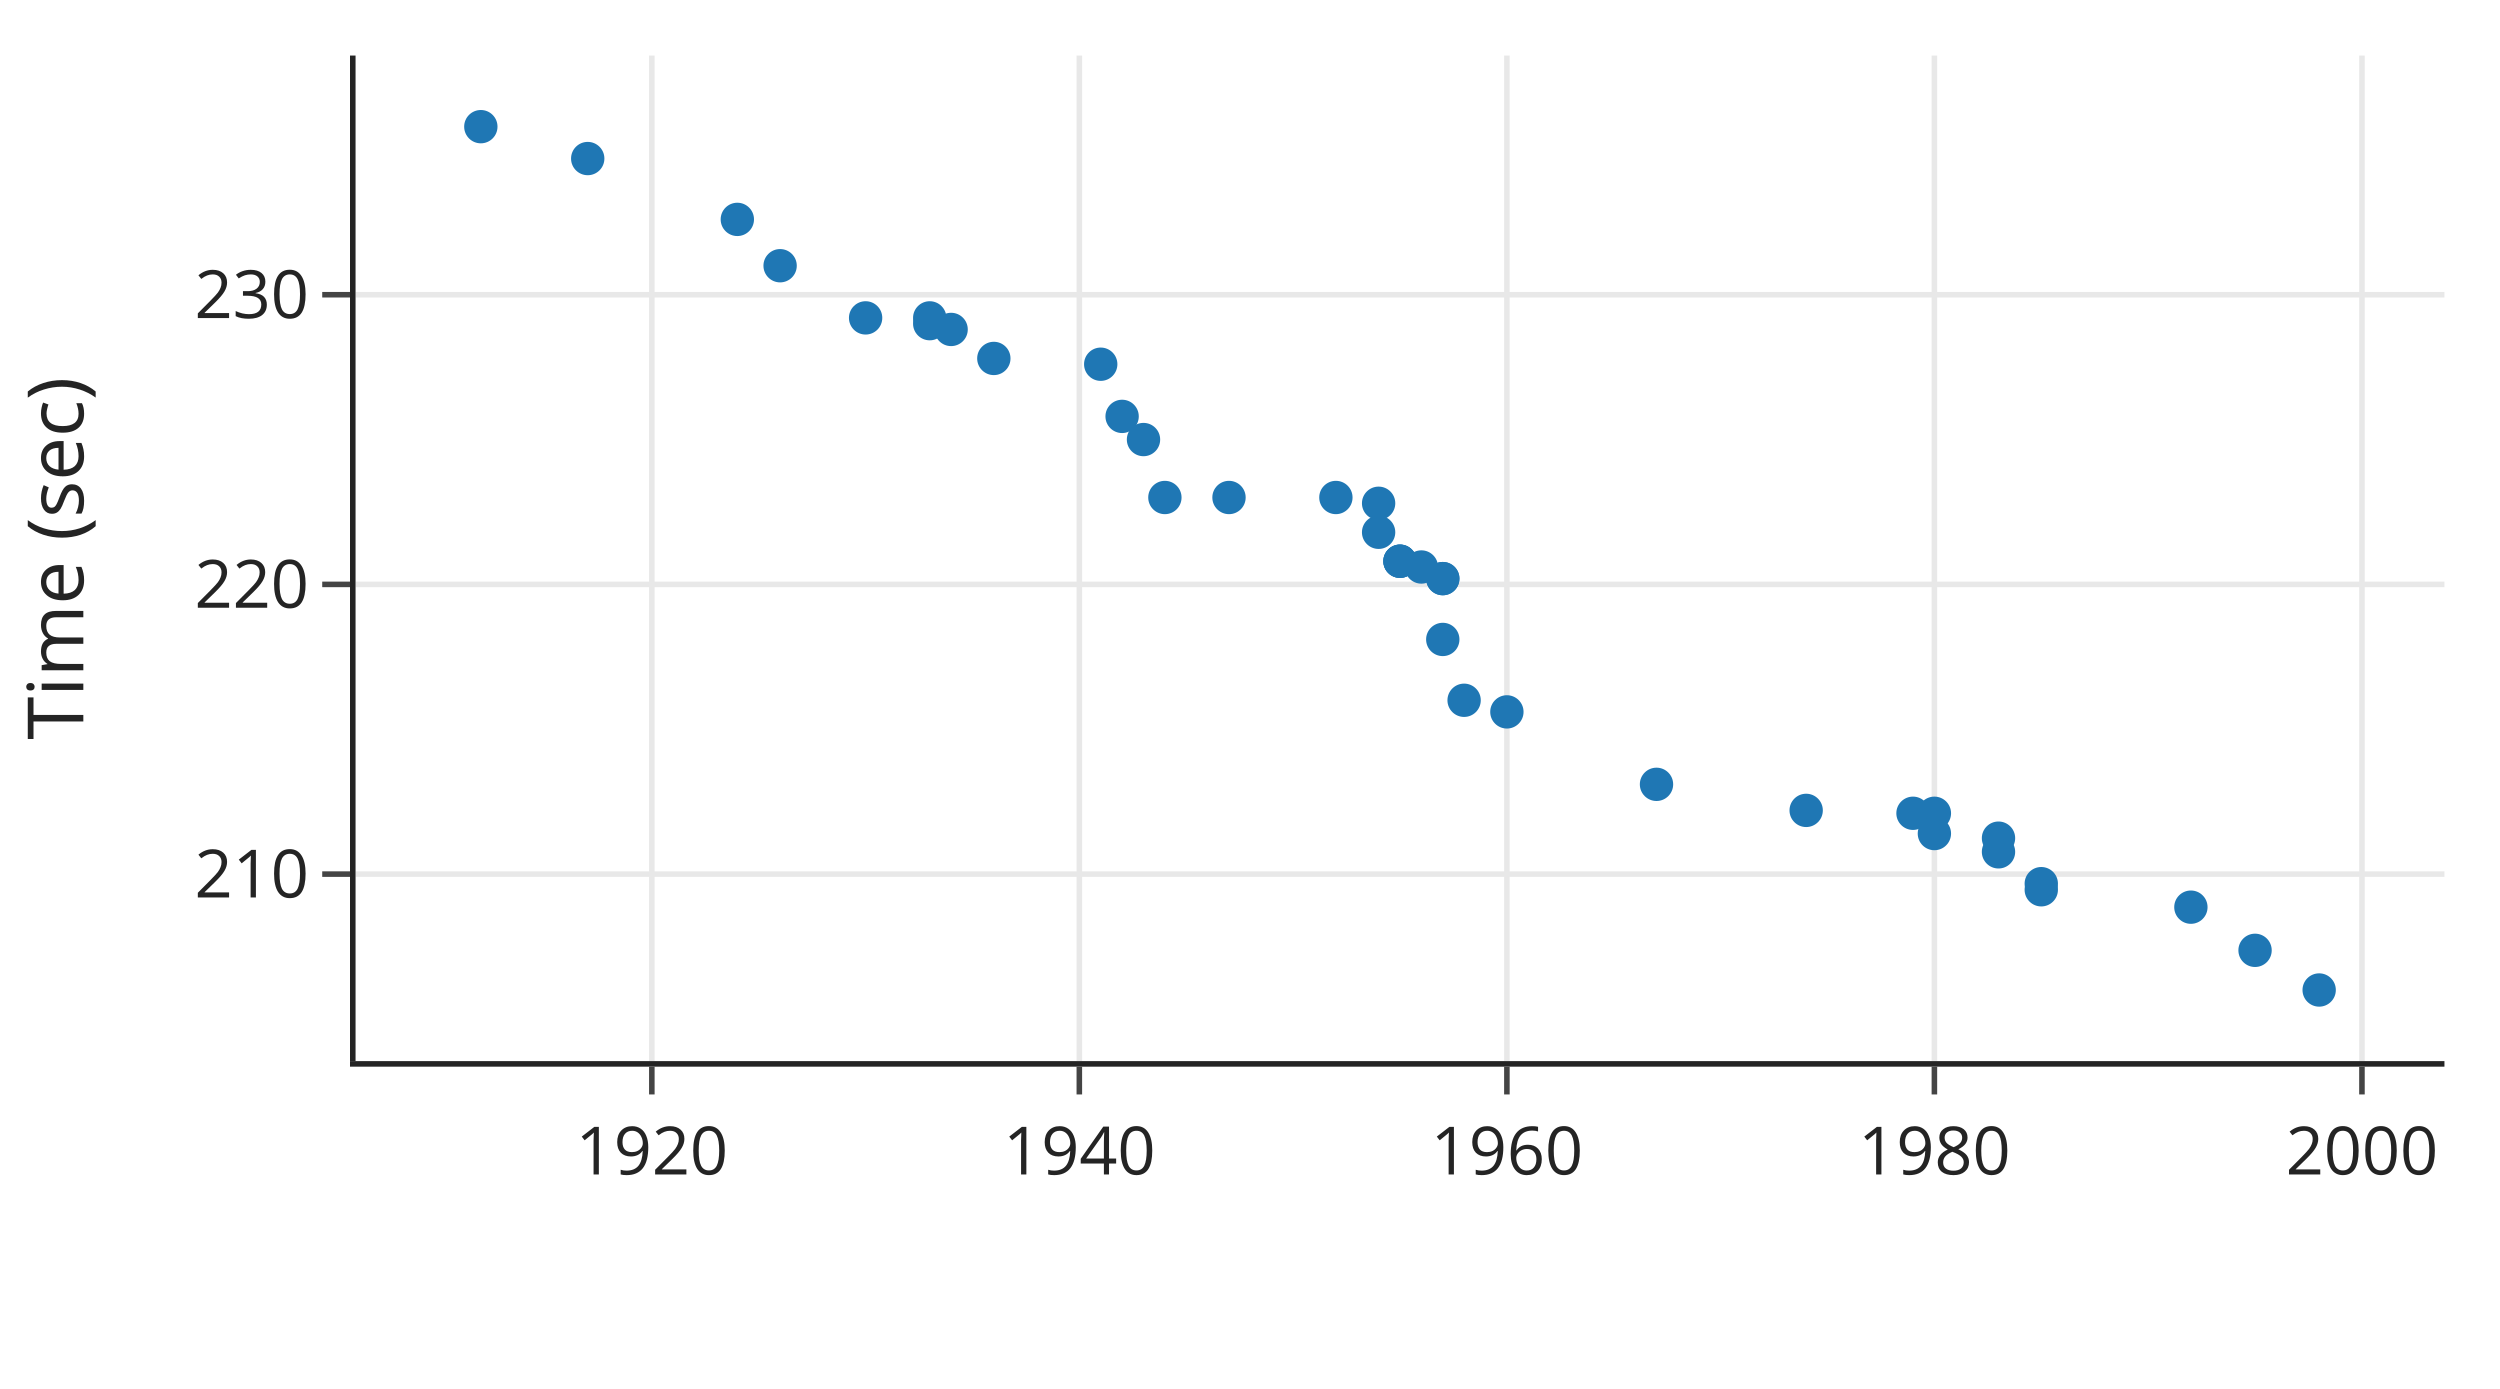
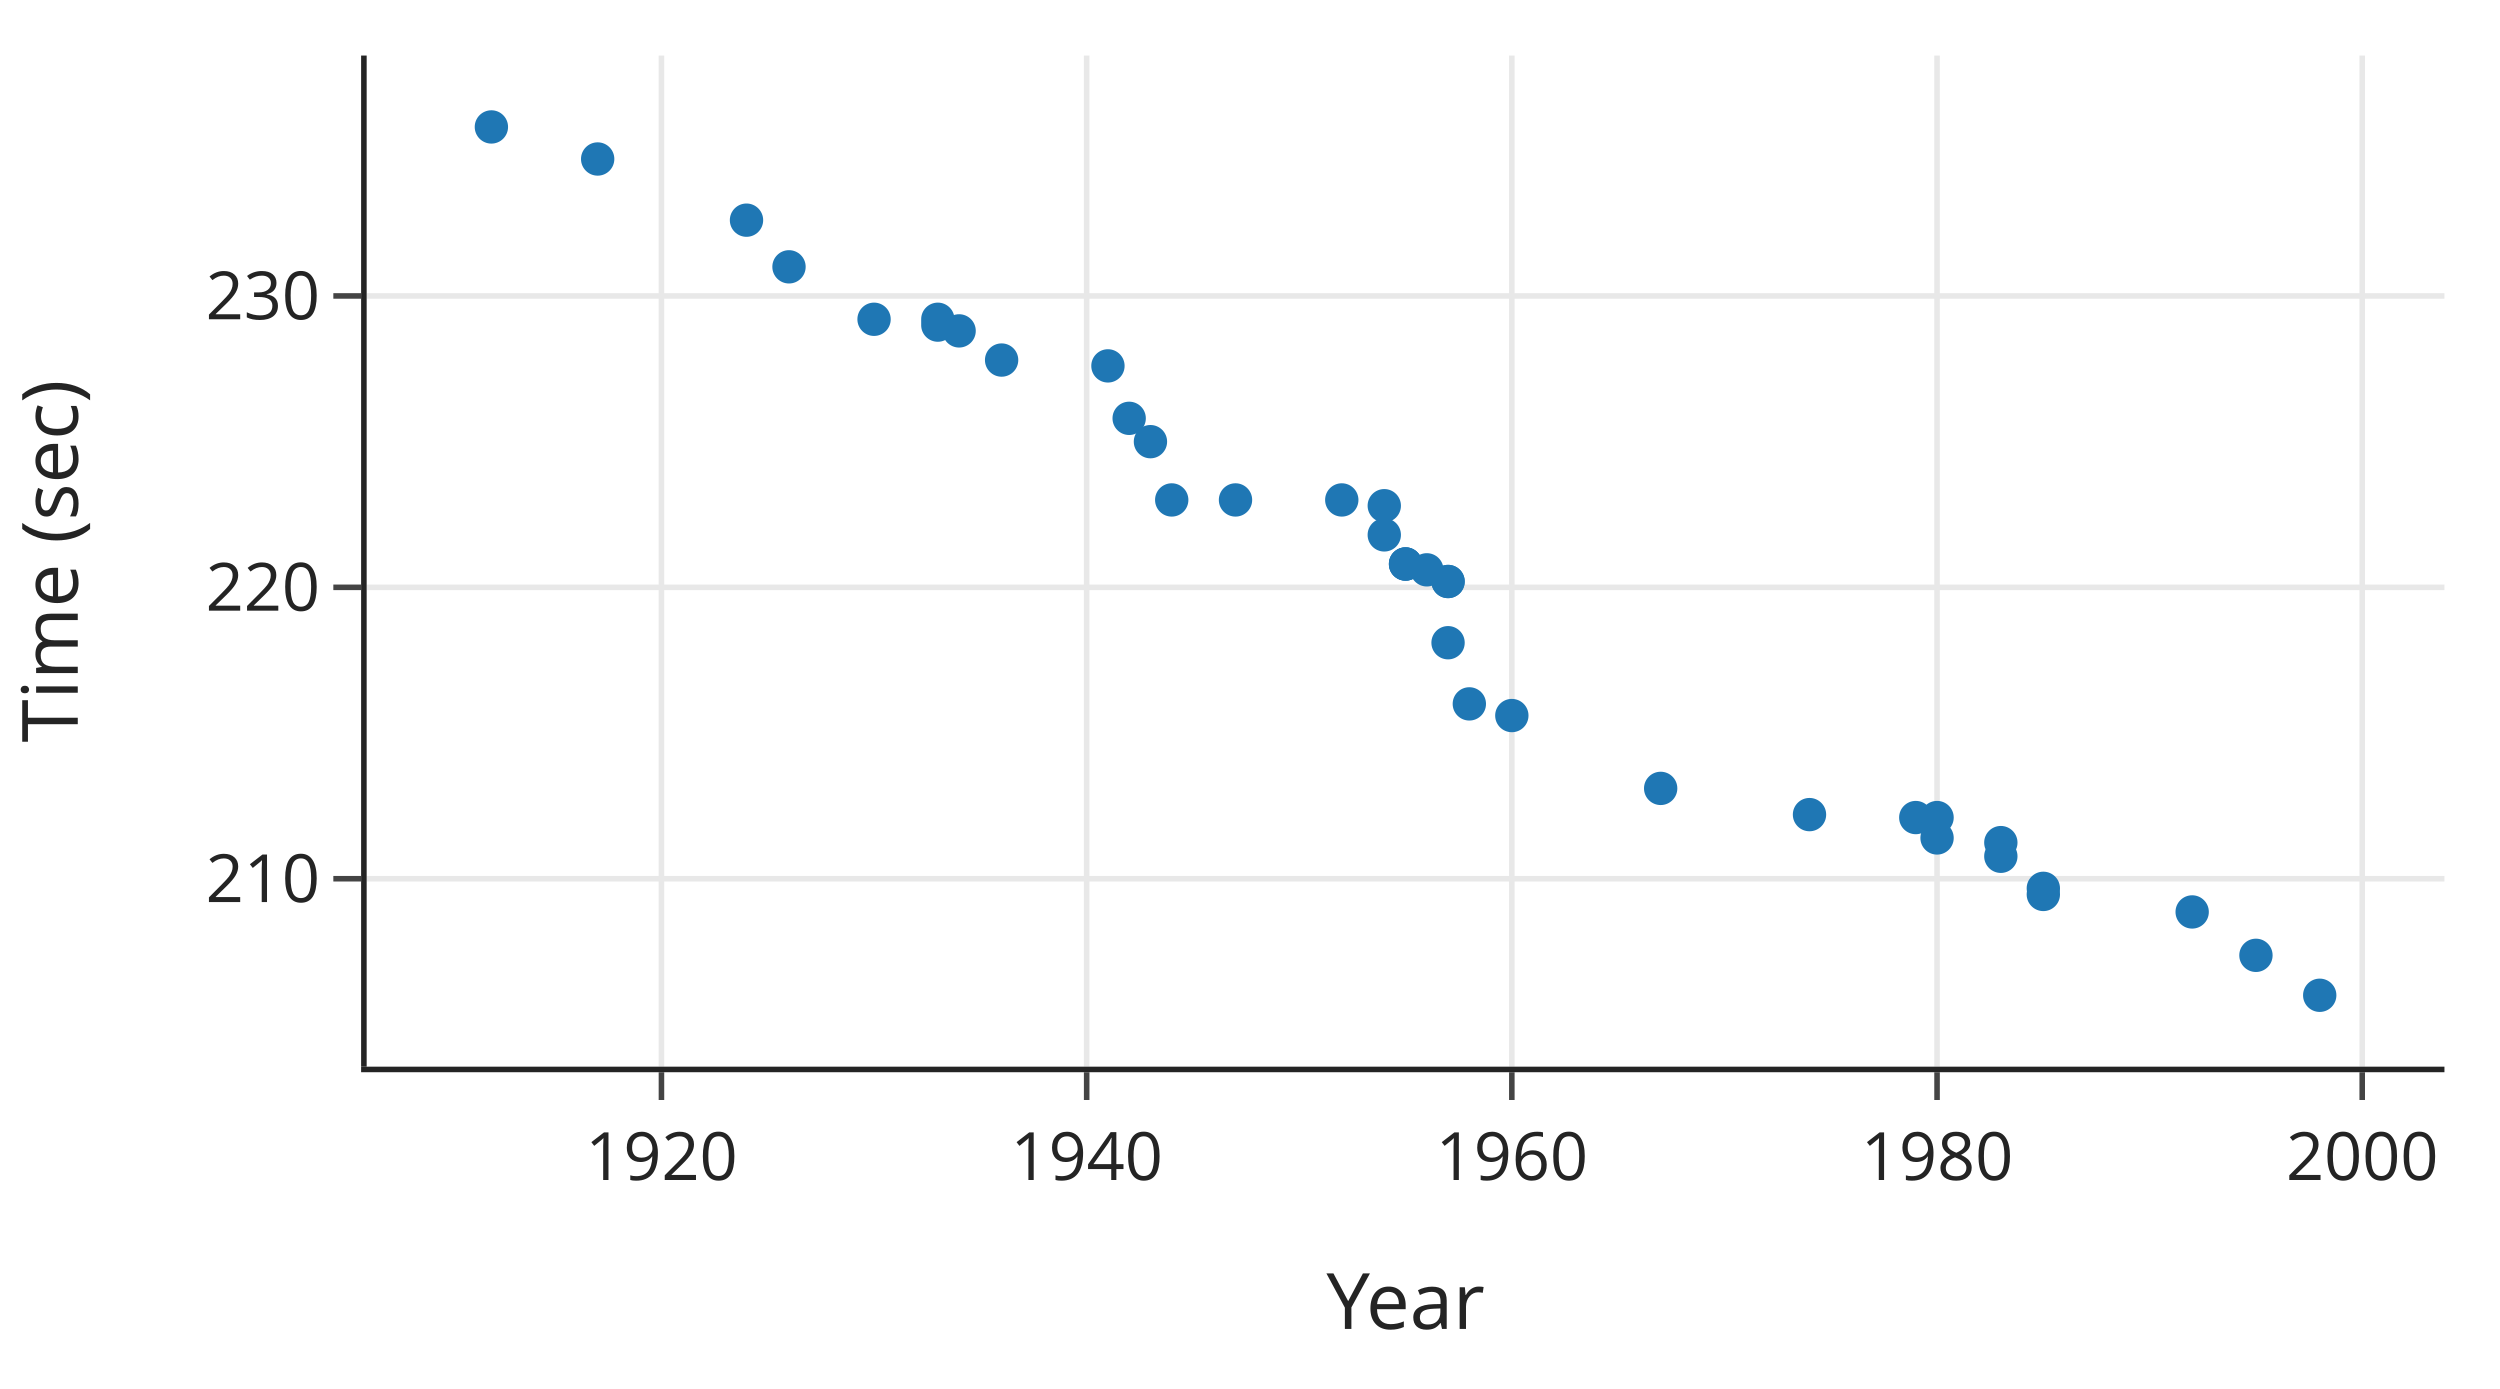
<svg xmlns="http://www.w3.org/2000/svg" class="main-svg" width="450" height="250" style="" viewBox="0 0 450 250">
  <rect x="0" y="0" width="450" height="250" style="fill: rgb(255, 255, 255); fill-opacity: 1;" />
-   <defs id="defs-18d14d">
+   <defs id="defs-014050">
    <g class="clips">
-       <clipPath id="clip18d14dxyplot" class="plotclip">
-         <rect width="376" height="181" />
+       <clipPath id="clip014050xyplot" class="plotclip">
+         <rect width="374" height="182" />
      </clipPath>
-       <clipPath class="axesclip" id="clip18d14dx">
-         <rect x="64" y="0" width="376" height="250" />
+       <clipPath class="axesclip" id="clip014050x">
+         <rect x="66" y="0" width="374" height="250" />
      </clipPath>
-       <clipPath class="axesclip" id="clip18d14dy">
-         <rect x="0" y="10" width="450" height="181" />
+       <clipPath class="axesclip" id="clip014050y">
+         <rect x="0" y="10" width="450" height="182" />
      </clipPath>
-       <clipPath class="axesclip" id="clip18d14dxy">
-         <rect x="64" y="10" width="376" height="181" />
+       <clipPath class="axesclip" id="clip014050xy">
+         <rect x="66" y="10" width="374" height="182" />
      </clipPath>
    </g>
    <g class="gradients" />
    <g class="patterns" />
  </defs>
  <g class="bglayer" />
  <g class="layer-below">
    <g class="imagelayer" />
    <g class="shapelayer" />
  </g>
  <g class="cartesianlayer">
    <g class="subplot xy">
      <g class="layer-subplot">
        <g class="shapelayer" />
        <g class="imagelayer" />
      </g>
+       <g class="minor-gridlayer">
+         <g class="x" />
+         <g class="y" />
+       </g>
      <g class="gridlayer">
        <g class="x">
-           <path class="xgrid crisp" transform="translate(117.33,0)" d="M0,10v181" style="stroke: rgb(232, 232, 232); stroke-opacity: 1; stroke-width: 1px;" />
-           <path class="xgrid crisp" transform="translate(194.28,0)" d="M0,10v181" style="stroke: rgb(232, 232, 232); stroke-opacity: 1; stroke-width: 1px;" />
-           <path class="xgrid crisp" transform="translate(271.24,0)" d="M0,10v181" style="stroke: rgb(232, 232, 232); stroke-opacity: 1; stroke-width: 1px;" />
-           <path class="xgrid crisp" transform="translate(348.19,0)" d="M0,10v181" style="stroke: rgb(232, 232, 232); stroke-opacity: 1; stroke-width: 1px;" />
-           <path class="xgrid crisp" transform="translate(425.15,0)" d="M0,10v181" style="stroke: rgb(232, 232, 232); stroke-opacity: 1; stroke-width: 1px;" />
+           <path class="xgrid crisp" transform="translate(119.06,0)" d="M0,10v182" style="stroke: rgb(232, 232, 232); stroke-opacity: 1; stroke-width: 1px;" />
+           <path class="xgrid crisp" transform="translate(195.6,0)" d="M0,10v182" style="stroke: rgb(232, 232, 232); stroke-opacity: 1; stroke-width: 1px;" />
+           <path class="xgrid crisp" transform="translate(272.13,0)" d="M0,10v182" style="stroke: rgb(232, 232, 232); stroke-opacity: 1; stroke-width: 1px;" />
+           <path class="xgrid crisp" transform="translate(348.67,0)" d="M0,10v182" style="stroke: rgb(232, 232, 232); stroke-opacity: 1; stroke-width: 1px;" />
+           <path class="xgrid crisp" transform="translate(425.2,0)" d="M0,10v182" style="stroke: rgb(232, 232, 232); stroke-opacity: 1; stroke-width: 1px;" />
        </g>
        <g class="y">
-           <path class="ygrid crisp" transform="translate(0,157.34)" d="M64,0h376" style="stroke: rgb(232, 232, 232); stroke-opacity: 1; stroke-width: 1px;" />
-           <path class="ygrid crisp" transform="translate(0,105.19)" d="M64,0h376" style="stroke: rgb(232, 232, 232); stroke-opacity: 1; stroke-width: 1px;" />
-           <path class="ygrid crisp" transform="translate(0,53.05)" d="M64,0h376" style="stroke: rgb(232, 232, 232); stroke-opacity: 1; stroke-width: 1px;" />
+           <path class="ygrid crisp" transform="translate(0,158.17)" d="M66,0h374" style="stroke: rgb(232, 232, 232); stroke-opacity: 1; stroke-width: 1px;" />
+           <path class="ygrid crisp" transform="translate(0,105.72)" d="M66,0h374" style="stroke: rgb(232, 232, 232); stroke-opacity: 1; stroke-width: 1px;" />
+           <path class="ygrid crisp" transform="translate(0,53.27)" d="M66,0h374" style="stroke: rgb(232, 232, 232); stroke-opacity: 1; stroke-width: 1px;" />
        </g>
      </g>
      <g class="zerolinelayer" />
      <path class="xlines-below" />
      <path class="ylines-below" />
      <g class="overlines-below" />
      <g class="xaxislayer-below" />
      <g class="yaxislayer-below" />
      <g class="overaxes-below" />
-       <g class="plot" transform="translate(64,10)" clip-path="url(#clip18d14dxyplot)">
+       <g class="plot" transform="translate(66,10)" clip-path="url(#clip014050xyplot)">
        <g class="scatterlayer mlayer">
-           <g class="trace scatter trace14e84a" style="stroke-miterlimit: 2; opacity: 1;">
+           <g class="trace scatter traceeed80b" style="stroke-miterlimit: 2; opacity: 1;">
            <g class="fills" />
            <g class="errorbars" />
            <g class="lines" />
            <g class="points">
-               <path class="point" transform="translate(22.55,12.8)" d="M3,0A3,3 0 1,1 0,-3A3,3 0 0,1 3,0Z" style="opacity: 1; stroke-width: 0px; fill: rgb(31, 119, 180); fill-opacity: 1;" />
-               <path class="point" transform="translate(41.79,18.54)" d="M3,0A3,3 0 1,1 0,-3A3,3 0 0,1 3,0Z" style="opacity: 1; stroke-width: 0px; fill: rgb(31, 119, 180); fill-opacity: 1;" />
-               <path class="point" transform="translate(68.72,29.49)" d="M3,0A3,3 0 1,1 0,-3A3,3 0 0,1 3,0Z" style="opacity: 1; stroke-width: 0px; fill: rgb(31, 119, 180); fill-opacity: 1;" />
-               <path class="point" transform="translate(76.42,37.83)" d="M3,0A3,3 0 1,1 0,-3A3,3 0 0,1 3,0Z" style="opacity: 1; stroke-width: 0px; fill: rgb(31, 119, 180); fill-opacity: 1;" />
-               <path class="point" transform="translate(91.81,47.22)" d="M3,0A3,3 0 1,1 0,-3A3,3 0 0,1 3,0Z" style="opacity: 1; stroke-width: 0px; fill: rgb(31, 119, 180); fill-opacity: 1;" />
-               <path class="point" transform="translate(103.35,47.22)" d="M3,0A3,3 0 1,1 0,-3A3,3 0 0,1 3,0Z" style="opacity: 1; stroke-width: 0px; fill: rgb(31, 119, 180); fill-opacity: 1;" />
-               <path class="point" transform="translate(103.35,48.26)" d="M3,0A3,3 0 1,1 0,-3A3,3 0 0,1 3,0Z" style="opacity: 1; stroke-width: 0px; fill: rgb(31, 119, 180); fill-opacity: 1;" />
-               <path class="point" transform="translate(107.2,49.3)" d="M3,0A3,3 0 1,1 0,-3A3,3 0 0,1 3,0Z" style="opacity: 1; stroke-width: 0px; fill: rgb(31, 119, 180); fill-opacity: 1;" />
-               <path class="point" transform="translate(114.89,54.52)" d="M3,0A3,3 0 1,1 0,-3A3,3 0 0,1 3,0Z" style="opacity: 1; stroke-width: 0px; fill: rgb(31, 119, 180); fill-opacity: 1;" />
-               <path class="point" transform="translate(134.13,55.56)" d="M3,0A3,3 0 1,1 0,-3A3,3 0 0,1 3,0Z" style="opacity: 1; stroke-width: 0px; fill: rgb(31, 119, 180); fill-opacity: 1;" />
-               <path class="point" transform="translate(137.98,64.95)" d="M3,0A3,3 0 1,1 0,-3A3,3 0 0,1 3,0Z" style="opacity: 1; stroke-width: 0px; fill: rgb(31, 119, 180); fill-opacity: 1;" />
-               <path class="point" transform="translate(141.83,69.12)" d="M3,0A3,3 0 1,1 0,-3A3,3 0 0,1 3,0Z" style="opacity: 1; stroke-width: 0px; fill: rgb(31, 119, 180); fill-opacity: 1;" />
-               <path class="point" transform="translate(145.68,79.55)" d="M3,0A3,3 0 1,1 0,-3A3,3 0 0,1 3,0Z" style="opacity: 1; stroke-width: 0px; fill: rgb(31, 119, 180); fill-opacity: 1;" />
-               <path class="point" transform="translate(157.22,79.55)" d="M3,0A3,3 0 1,1 0,-3A3,3 0 0,1 3,0Z" style="opacity: 1; stroke-width: 0px; fill: rgb(31, 119, 180); fill-opacity: 1;" />
-               <path class="point" transform="translate(176.46,79.55)" d="M3,0A3,3 0 1,1 0,-3A3,3 0 0,1 3,0Z" style="opacity: 1; stroke-width: 0px; fill: rgb(31, 119, 180); fill-opacity: 1;" />
-               <path class="point" transform="translate(184.15,80.59)" d="M3,0A3,3 0 1,1 0,-3A3,3 0 0,1 3,0Z" style="opacity: 1; stroke-width: 0px; fill: rgb(31, 119, 180); fill-opacity: 1;" />
-               <path class="point" transform="translate(184.15,85.81)" d="M3,0A3,3 0 1,1 0,-3A3,3 0 0,1 3,0Z" style="opacity: 1; stroke-width: 0px; fill: rgb(31, 119, 180); fill-opacity: 1;" />
-               <path class="point" transform="translate(188,91.02)" d="M3,0A3,3 0 1,1 0,-3A3,3 0 0,1 3,0Z" style="opacity: 1; stroke-width: 0px; fill: rgb(31, 119, 180); fill-opacity: 1;" />
-               <path class="point" transform="translate(188,91.02)" d="M3,0A3,3 0 1,1 0,-3A3,3 0 0,1 3,0Z" style="opacity: 1; stroke-width: 0px; fill: rgb(31, 119, 180); fill-opacity: 1;" />
-               <path class="point" transform="translate(188,91.02)" d="M3,0A3,3 0 1,1 0,-3A3,3 0 0,1 3,0Z" style="opacity: 1; stroke-width: 0px; fill: rgb(31, 119, 180); fill-opacity: 1;" />
-               <path class="point" transform="translate(191.85,92.06)" d="M3,0A3,3 0 1,1 0,-3A3,3 0 0,1 3,0Z" style="opacity: 1; stroke-width: 0px; fill: rgb(31, 119, 180); fill-opacity: 1;" />
-               <path class="point" transform="translate(195.7,94.15)" d="M3,0A3,3 0 1,1 0,-3A3,3 0 0,1 3,0Z" style="opacity: 1; stroke-width: 0px; fill: rgb(31, 119, 180); fill-opacity: 1;" />
-               <path class="point" transform="translate(195.7,94.15)" d="M3,0A3,3 0 1,1 0,-3A3,3 0 0,1 3,0Z" style="opacity: 1; stroke-width: 0px; fill: rgb(31, 119, 180); fill-opacity: 1;" />
-               <path class="point" transform="translate(195.7,105.1)" d="M3,0A3,3 0 1,1 0,-3A3,3 0 0,1 3,0Z" style="opacity: 1; stroke-width: 0px; fill: rgb(31, 119, 180); fill-opacity: 1;" />
-               <path class="point" transform="translate(199.54,116.05)" d="M3,0A3,3 0 1,1 0,-3A3,3 0 0,1 3,0Z" style="opacity: 1; stroke-width: 0px; fill: rgb(31, 119, 180); fill-opacity: 1;" />
-               <path class="point" transform="translate(207.24,118.14)" d="M3,0A3,3 0 1,1 0,-3A3,3 0 0,1 3,0Z" style="opacity: 1; stroke-width: 0px; fill: rgb(31, 119, 180); fill-opacity: 1;" />
-               <path class="point" transform="translate(234.17,131.18)" d="M3,0A3,3 0 1,1 0,-3A3,3 0 0,1 3,0Z" style="opacity: 1; stroke-width: 0px; fill: rgb(31, 119, 180); fill-opacity: 1;" />
-               <path class="point" transform="translate(261.11,135.87)" d="M3,0A3,3 0 1,1 0,-3A3,3 0 0,1 3,0Z" style="opacity: 1; stroke-width: 0px; fill: rgb(31, 119, 180); fill-opacity: 1;" />
-               <path class="point" transform="translate(280.34,136.39)" d="M3,0A3,3 0 1,1 0,-3A3,3 0 0,1 3,0Z" style="opacity: 1; stroke-width: 0px; fill: rgb(31, 119, 180); fill-opacity: 1;" />
-               <path class="point" transform="translate(284.19,136.39)" d="M3,0A3,3 0 1,1 0,-3A3,3 0 0,1 3,0Z" style="opacity: 1; stroke-width: 0px; fill: rgb(31, 119, 180); fill-opacity: 1;" />
-               <path class="point" transform="translate(284.19,140.04)" d="M3,0A3,3 0 1,1 0,-3A3,3 0 0,1 3,0Z" style="opacity: 1; stroke-width: 0px; fill: rgb(31, 119, 180); fill-opacity: 1;" />
-               <path class="point" transform="translate(295.73,140.87)" d="M3,0A3,3 0 1,1 0,-3A3,3 0 0,1 3,0Z" style="opacity: 1; stroke-width: 0px; fill: rgb(31, 119, 180); fill-opacity: 1;" />
-               <path class="point" transform="translate(295.73,143.33)" d="M3,0A3,3 0 1,1 0,-3A3,3 0 0,1 3,0Z" style="opacity: 1; stroke-width: 0px; fill: rgb(31, 119, 180); fill-opacity: 1;" />
-               <path class="point" transform="translate(303.43,149.06)" d="M3,0A3,3 0 1,1 0,-3A3,3 0 0,1 3,0Z" style="opacity: 1; stroke-width: 0px; fill: rgb(31, 119, 180); fill-opacity: 1;" />
-               <path class="point" transform="translate(303.43,150.16)" d="M3,0A3,3 0 1,1 0,-3A3,3 0 0,1 3,0Z" style="opacity: 1; stroke-width: 0px; fill: rgb(31, 119, 180); fill-opacity: 1;" />
-               <path class="point" transform="translate(330.36,153.29)" d="M3,0A3,3 0 1,1 0,-3A3,3 0 0,1 3,0Z" style="opacity: 1; stroke-width: 0px; fill: rgb(31, 119, 180); fill-opacity: 1;" />
-               <path class="point" transform="translate(341.91,161.06)" d="M3,0A3,3 0 1,1 0,-3A3,3 0 0,1 3,0Z" style="opacity: 1; stroke-width: 0px; fill: rgb(31, 119, 180); fill-opacity: 1;" />
-               <path class="point" transform="translate(353.45,168.2)" d="M3,0A3,3 0 1,1 0,-3A3,3 0 0,1 3,0Z" style="opacity: 1; stroke-width: 0px; fill: rgb(31, 119, 180); fill-opacity: 1;" />
+               <path class="point" transform="translate(22.45,12.85)" d="M3,0A3,3 0 1,1 0,-3A3,3 0 0,1 3,0Z" style="opacity: 1; stroke-width: 0px; fill: rgb(31, 119, 180); fill-opacity: 1;" />
+               <path class="point" transform="translate(41.58,18.62)" d="M3,0A3,3 0 1,1 0,-3A3,3 0 0,1 3,0Z" style="opacity: 1; stroke-width: 0px; fill: rgb(31, 119, 180); fill-opacity: 1;" />
+               <path class="point" transform="translate(68.37,29.63)" d="M3,0A3,3 0 1,1 0,-3A3,3 0 0,1 3,0Z" style="opacity: 1; stroke-width: 0px; fill: rgb(31, 119, 180); fill-opacity: 1;" />
+               <path class="point" transform="translate(76.02,38.03)" d="M3,0A3,3 0 1,1 0,-3A3,3 0 0,1 3,0Z" style="opacity: 1; stroke-width: 0px; fill: rgb(31, 119, 180); fill-opacity: 1;" />
+               <path class="point" transform="translate(91.33,47.47)" d="M3,0A3,3 0 1,1 0,-3A3,3 0 0,1 3,0Z" style="opacity: 1; stroke-width: 0px; fill: rgb(31, 119, 180); fill-opacity: 1;" />
+               <path class="point" transform="translate(102.81,47.47)" d="M3,0A3,3 0 1,1 0,-3A3,3 0 0,1 3,0Z" style="opacity: 1; stroke-width: 0px; fill: rgb(31, 119, 180); fill-opacity: 1;" />
+               <path class="point" transform="translate(102.81,48.52)" d="M3,0A3,3 0 1,1 0,-3A3,3 0 0,1 3,0Z" style="opacity: 1; stroke-width: 0px; fill: rgb(31, 119, 180); fill-opacity: 1;" />
+               <path class="point" transform="translate(106.64,49.56)" d="M3,0A3,3 0 1,1 0,-3A3,3 0 0,1 3,0Z" style="opacity: 1; stroke-width: 0px; fill: rgb(31, 119, 180); fill-opacity: 1;" />
+               <path class="point" transform="translate(114.29,54.81)" d="M3,0A3,3 0 1,1 0,-3A3,3 0 0,1 3,0Z" style="opacity: 1; stroke-width: 0px; fill: rgb(31, 119, 180); fill-opacity: 1;" />
+               <path class="point" transform="translate(133.43,55.86)" d="M3,0A3,3 0 1,1 0,-3A3,3 0 0,1 3,0Z" style="opacity: 1; stroke-width: 0px; fill: rgb(31, 119, 180); fill-opacity: 1;" />
+               <path class="point" transform="translate(137.25,65.3)" d="M3,0A3,3 0 1,1 0,-3A3,3 0 0,1 3,0Z" style="opacity: 1; stroke-width: 0px; fill: rgb(31, 119, 180); fill-opacity: 1;" />
+               <path class="point" transform="translate(141.08,69.5)" d="M3,0A3,3 0 1,1 0,-3A3,3 0 0,1 3,0Z" style="opacity: 1; stroke-width: 0px; fill: rgb(31, 119, 180); fill-opacity: 1;" />
+               <path class="point" transform="translate(144.91,79.99)" d="M3,0A3,3 0 1,1 0,-3A3,3 0 0,1 3,0Z" style="opacity: 1; stroke-width: 0px; fill: rgb(31, 119, 180); fill-opacity: 1;" />
+               <path class="point" transform="translate(156.39,79.99)" d="M3,0A3,3 0 1,1 0,-3A3,3 0 0,1 3,0Z" style="opacity: 1; stroke-width: 0px; fill: rgb(31, 119, 180); fill-opacity: 1;" />
+               <path class="point" transform="translate(175.52,79.99)" d="M3,0A3,3 0 1,1 0,-3A3,3 0 0,1 3,0Z" style="opacity: 1; stroke-width: 0px; fill: rgb(31, 119, 180); fill-opacity: 1;" />
+               <path class="point" transform="translate(183.17,81.03)" d="M3,0A3,3 0 1,1 0,-3A3,3 0 0,1 3,0Z" style="opacity: 1; stroke-width: 0px; fill: rgb(31, 119, 180); fill-opacity: 1;" />
+               <path class="point" transform="translate(183.17,86.28)" d="M3,0A3,3 0 1,1 0,-3A3,3 0 0,1 3,0Z" style="opacity: 1; stroke-width: 0px; fill: rgb(31, 119, 180); fill-opacity: 1;" />
+               <path class="point" transform="translate(187,91.52)" d="M3,0A3,3 0 1,1 0,-3A3,3 0 0,1 3,0Z" style="opacity: 1; stroke-width: 0px; fill: rgb(31, 119, 180); fill-opacity: 1;" />
+               <path class="point" transform="translate(187,91.52)" d="M3,0A3,3 0 1,1 0,-3A3,3 0 0,1 3,0Z" style="opacity: 1; stroke-width: 0px; fill: rgb(31, 119, 180); fill-opacity: 1;" />
+               <path class="point" transform="translate(187,91.52)" d="M3,0A3,3 0 1,1 0,-3A3,3 0 0,1 3,0Z" style="opacity: 1; stroke-width: 0px; fill: rgb(31, 119, 180); fill-opacity: 1;" />
+               <path class="point" transform="translate(190.83,92.57)" d="M3,0A3,3 0 1,1 0,-3A3,3 0 0,1 3,0Z" style="opacity: 1; stroke-width: 0px; fill: rgb(31, 119, 180); fill-opacity: 1;" />
+               <path class="point" transform="translate(194.65,94.67)" d="M3,0A3,3 0 1,1 0,-3A3,3 0 0,1 3,0Z" style="opacity: 1; stroke-width: 0px; fill: rgb(31, 119, 180); fill-opacity: 1;" />
+               <path class="point" transform="translate(194.65,94.67)" d="M3,0A3,3 0 1,1 0,-3A3,3 0 0,1 3,0Z" style="opacity: 1; stroke-width: 0px; fill: rgb(31, 119, 180); fill-opacity: 1;" />
+               <path class="point" transform="translate(194.65,105.69)" d="M3,0A3,3 0 1,1 0,-3A3,3 0 0,1 3,0Z" style="opacity: 1; stroke-width: 0px; fill: rgb(31, 119, 180); fill-opacity: 1;" />
+               <path class="point" transform="translate(198.48,116.7)" d="M3,0A3,3 0 1,1 0,-3A3,3 0 0,1 3,0Z" style="opacity: 1; stroke-width: 0px; fill: rgb(31, 119, 180); fill-opacity: 1;" />
+               <path class="point" transform="translate(206.13,118.8)" d="M3,0A3,3 0 1,1 0,-3A3,3 0 0,1 3,0Z" style="opacity: 1; stroke-width: 0px; fill: rgb(31, 119, 180); fill-opacity: 1;" />
+               <path class="point" transform="translate(232.92,131.91)" d="M3,0A3,3 0 1,1 0,-3A3,3 0 0,1 3,0Z" style="opacity: 1; stroke-width: 0px; fill: rgb(31, 119, 180); fill-opacity: 1;" />
+               <path class="point" transform="translate(259.71,136.63)" d="M3,0A3,3 0 1,1 0,-3A3,3 0 0,1 3,0Z" style="opacity: 1; stroke-width: 0px; fill: rgb(31, 119, 180); fill-opacity: 1;" />
+               <path class="point" transform="translate(278.84,137.16)" d="M3,0A3,3 0 1,1 0,-3A3,3 0 0,1 3,0Z" style="opacity: 1; stroke-width: 0px; fill: rgb(31, 119, 180); fill-opacity: 1;" />
+               <path class="point" transform="translate(282.67,137.16)" d="M3,0A3,3 0 1,1 0,-3A3,3 0 0,1 3,0Z" style="opacity: 1; stroke-width: 0px; fill: rgb(31, 119, 180); fill-opacity: 1;" />
+               <path class="point" transform="translate(282.67,140.83)" d="M3,0A3,3 0 1,1 0,-3A3,3 0 0,1 3,0Z" style="opacity: 1; stroke-width: 0px; fill: rgb(31, 119, 180); fill-opacity: 1;" />
+               <path class="point" transform="translate(294.15,141.67)" d="M3,0A3,3 0 1,1 0,-3A3,3 0 0,1 3,0Z" style="opacity: 1; stroke-width: 0px; fill: rgb(31, 119, 180); fill-opacity: 1;" />
+               <path class="point" transform="translate(294.15,144.13)" d="M3,0A3,3 0 1,1 0,-3A3,3 0 0,1 3,0Z" style="opacity: 1; stroke-width: 0px; fill: rgb(31, 119, 180); fill-opacity: 1;" />
+               <path class="point" transform="translate(301.8,149.9)" d="M3,0A3,3 0 1,1 0,-3A3,3 0 0,1 3,0Z" style="opacity: 1; stroke-width: 0px; fill: rgb(31, 119, 180); fill-opacity: 1;" />
+               <path class="point" transform="translate(301.8,151)" d="M3,0A3,3 0 1,1 0,-3A3,3 0 0,1 3,0Z" style="opacity: 1; stroke-width: 0px; fill: rgb(31, 119, 180); fill-opacity: 1;" />
+               <path class="point" transform="translate(328.59,154.15)" d="M3,0A3,3 0 1,1 0,-3A3,3 0 0,1 3,0Z" style="opacity: 1; stroke-width: 0px; fill: rgb(31, 119, 180); fill-opacity: 1;" />
+               <path class="point" transform="translate(340.07,161.96)" d="M3,0A3,3 0 1,1 0,-3A3,3 0 0,1 3,0Z" style="opacity: 1; stroke-width: 0px; fill: rgb(31, 119, 180); fill-opacity: 1;" />
+               <path class="point" transform="translate(351.55,169.15)" d="M3,0A3,3 0 1,1 0,-3A3,3 0 0,1 3,0Z" style="opacity: 1; stroke-width: 0px; fill: rgb(31, 119, 180); fill-opacity: 1;" />
            </g>
            <g class="text" />
          </g>
        </g>
      </g>
      <g class="overplot" />
-       <path class="xlines-above crisp" d="M63,191.5H440" style="fill: none; stroke-width: 1px; stroke: rgb(36, 36, 36); stroke-opacity: 1;" />
-       <path class="ylines-above crisp" d="M63.5,10V191" style="fill: none; stroke-width: 1px; stroke: rgb(36, 36, 36); stroke-opacity: 1;" />
+       <path class="xlines-above crisp" d="M65,192.5H440" style="fill: none; stroke-width: 1px; stroke: rgb(36, 36, 36); stroke-opacity: 1;" />
+       <path class="ylines-above crisp" d="M65.5,10V192" style="fill: none; stroke-width: 1px; stroke: rgb(36, 36, 36); stroke-opacity: 1;" />
      <g class="overlines-above" />
      <g class="xaxislayer-above">
-         <path class="xtick ticks crisp" d="M0,192v5" transform="translate(117.33,0)" style="stroke: rgb(68, 68, 68); stroke-opacity: 1; stroke-width: 1px;" />
-         <path class="xtick ticks crisp" d="M0,192v5" transform="translate(194.28,0)" style="stroke: rgb(68, 68, 68); stroke-opacity: 1; stroke-width: 1px;" />
-         <path class="xtick ticks crisp" d="M0,192v5" transform="translate(271.24,0)" style="stroke: rgb(68, 68, 68); stroke-opacity: 1; stroke-width: 1px;" />
-         <path class="xtick ticks crisp" d="M0,192v5" transform="translate(348.19,0)" style="stroke: rgb(68, 68, 68); stroke-opacity: 1; stroke-width: 1px;" />
-         <path class="xtick ticks crisp" d="M0,192v5" transform="translate(425.15,0)" style="stroke: rgb(68, 68, 68); stroke-opacity: 1; stroke-width: 1px;" />
+         <path class="xtick ticks crisp" d="M0,193v5" transform="translate(119.06,0)" style="stroke: rgb(68, 68, 68); stroke-opacity: 1; stroke-width: 1px;" />
+         <path class="xtick ticks crisp" d="M0,193v5" transform="translate(195.6,0)" style="stroke: rgb(68, 68, 68); stroke-opacity: 1; stroke-width: 1px;" />
+         <path class="xtick ticks crisp" d="M0,193v5" transform="translate(272.13,0)" style="stroke: rgb(68, 68, 68); stroke-opacity: 1; stroke-width: 1px;" />
+         <path class="xtick ticks crisp" d="M0,193v5" transform="translate(348.67,0)" style="stroke: rgb(68, 68, 68); stroke-opacity: 1; stroke-width: 1px;" />
+         <path class="xtick ticks crisp" d="M0,193v5" transform="translate(425.2,0)" style="stroke: rgb(68, 68, 68); stroke-opacity: 1; stroke-width: 1px;" />
        <g class="xtick">
-           <text text-anchor="middle" x="0" y="211.4" transform="translate(117.33,0)" style="font-family: 'Open Sans', verdana, arial, sans-serif; font-size: 12px; fill: rgb(36, 36, 36); fill-opacity: 1; white-space: pre; opacity: 1;">1920</text>
+           <text text-anchor="middle" x="0" y="212.4" transform="translate(119.06,0)" style="font-family: 'Open Sans', verdana, arial, sans-serif; font-size: 12px; fill: rgb(36, 36, 36); fill-opacity: 1; white-space: pre; opacity: 1;">1920</text>
        </g>
        <g class="xtick">
-           <text text-anchor="middle" x="0" y="211.4" style="font-family: 'Open Sans', verdana, arial, sans-serif; font-size: 12px; fill: rgb(36, 36, 36); fill-opacity: 1; white-space: pre; opacity: 1;" transform="translate(194.28,0)">1940</text>
+           <text text-anchor="middle" x="0" y="212.4" style="font-family: 'Open Sans', verdana, arial, sans-serif; font-size: 12px; fill: rgb(36, 36, 36); fill-opacity: 1; white-space: pre; opacity: 1;" transform="translate(195.6,0)">1940</text>
        </g>
        <g class="xtick">
-           <text text-anchor="middle" x="0" y="211.4" style="font-family: 'Open Sans', verdana, arial, sans-serif; font-size: 12px; fill: rgb(36, 36, 36); fill-opacity: 1; white-space: pre; opacity: 1;" transform="translate(271.24,0)">1960</text>
+           <text text-anchor="middle" x="0" y="212.4" style="font-family: 'Open Sans', verdana, arial, sans-serif; font-size: 12px; fill: rgb(36, 36, 36); fill-opacity: 1; white-space: pre; opacity: 1;" transform="translate(272.13,0)">1960</text>
        </g>
        <g class="xtick">
-           <text text-anchor="middle" x="0" y="211.4" style="font-family: 'Open Sans', verdana, arial, sans-serif; font-size: 12px; fill: rgb(36, 36, 36); fill-opacity: 1; white-space: pre; opacity: 1;" transform="translate(348.19,0)">1980</text>
+           <text text-anchor="middle" x="0" y="212.4" style="font-family: 'Open Sans', verdana, arial, sans-serif; font-size: 12px; fill: rgb(36, 36, 36); fill-opacity: 1; white-space: pre; opacity: 1;" transform="translate(348.67,0)">1980</text>
        </g>
        <g class="xtick">
-           <text text-anchor="middle" x="0" y="211.4" style="font-family: 'Open Sans', verdana, arial, sans-serif; font-size: 12px; fill: rgb(36, 36, 36); fill-opacity: 1; white-space: pre; opacity: 1;" transform="translate(425.15,0)">2000</text>
+           <text text-anchor="middle" x="0" y="212.4" style="font-family: 'Open Sans', verdana, arial, sans-serif; font-size: 12px; fill: rgb(36, 36, 36); fill-opacity: 1; white-space: pre; opacity: 1;" transform="translate(425.2,0)">2000</text>
        </g>
      </g>
      <g class="yaxislayer-above">
-         <path class="ytick ticks crisp" d="M63,0h-5" transform="translate(0,157.34)" style="stroke: rgb(68, 68, 68); stroke-opacity: 1; stroke-width: 1px;" />
-         <path class="ytick ticks crisp" d="M63,0h-5" transform="translate(0,105.19)" style="stroke: rgb(68, 68, 68); stroke-opacity: 1; stroke-width: 1px;" />
-         <path class="ytick ticks crisp" d="M63,0h-5" transform="translate(0,53.05)" style="stroke: rgb(68, 68, 68); stroke-opacity: 1; stroke-width: 1px;" />
+         <path class="ytick ticks crisp" d="M65,0h-5" transform="translate(0,158.17)" style="stroke: rgb(68, 68, 68); stroke-opacity: 1; stroke-width: 1px;" />
+         <path class="ytick ticks crisp" d="M65,0h-5" transform="translate(0,105.72)" style="stroke: rgb(68, 68, 68); stroke-opacity: 1; stroke-width: 1px;" />
+         <path class="ytick ticks crisp" d="M65,0h-5" transform="translate(0,53.27)" style="stroke: rgb(68, 68, 68); stroke-opacity: 1; stroke-width: 1px;" />
        <g class="ytick">
-           <text text-anchor="end" x="55.6" y="4.2" transform="translate(0,157.34)" style="font-family: 'Open Sans', verdana, arial, sans-serif; font-size: 12px; fill: rgb(36, 36, 36); fill-opacity: 1; white-space: pre; opacity: 1;">210</text>
+           <text text-anchor="end" x="57.6" y="4.2" transform="translate(0,158.17)" style="font-family: 'Open Sans', verdana, arial, sans-serif; font-size: 12px; fill: rgb(36, 36, 36); fill-opacity: 1; white-space: pre; opacity: 1;">210</text>
        </g>
        <g class="ytick">
-           <text text-anchor="end" x="55.6" y="4.2" style="font-family: 'Open Sans', verdana, arial, sans-serif; font-size: 12px; fill: rgb(36, 36, 36); fill-opacity: 1; white-space: pre; opacity: 1;" transform="translate(0,105.19)">220</text>
+           <text text-anchor="end" x="57.6" y="4.2" style="font-family: 'Open Sans', verdana, arial, sans-serif; font-size: 12px; fill: rgb(36, 36, 36); fill-opacity: 1; white-space: pre; opacity: 1;" transform="translate(0,105.72)">220</text>
        </g>
        <g class="ytick">
-           <text text-anchor="end" x="55.6" y="4.2" style="font-family: 'Open Sans', verdana, arial, sans-serif; font-size: 12px; fill: rgb(36, 36, 36); fill-opacity: 1; white-space: pre; opacity: 1;" transform="translate(0,53.05)">230</text>
+           <text text-anchor="end" x="57.6" y="4.2" style="font-family: 'Open Sans', verdana, arial, sans-serif; font-size: 12px; fill: rgb(36, 36, 36); fill-opacity: 1; white-space: pre; opacity: 1;" transform="translate(0,53.27)">230</text>
        </g>
      </g>
      <g class="overaxes-above" />
    </g>
  </g>
  <g class="polarlayer" />
  <g class="smithlayer" />
  <g class="ternarylayer" />
  <g class="geolayer" />
  <g class="funnelarealayer" />
  <g class="pielayer" />
  <g class="iciclelayer" />
  <g class="treemaplayer" />
  <g class="sunburstlayer" />
  <g class="glimages" />
-   <defs id="topdefs-18d14d">
+   <defs id="topdefs-014050">
    <g class="clips" />
  </defs>
  <g class="layer-above">
    <g class="imagelayer" />
    <g class="shapelayer" />
  </g>
  <g class="infolayer">
    <g class="g-gtitle" />
-     <g class="g-xtitle" />
-     <g class="g-ytitle" transform="translate(4.78418,0)">
-       <text class="ytitle" transform="rotate(-90,10.21563,100.5)" x="10.216" y="100.5" text-anchor="middle" style="font-family: 'Open Sans', verdana, arial, sans-serif; font-size: 14px; fill: rgb(36, 36, 36); opacity: 1; font-weight: normal; white-space: pre;">Time (sec)</text>
+     <g class="g-xtitle">
+       <text class="xtitle" x="253" y="239.206" text-anchor="middle" style="font-family: 'Open Sans', verdana, arial, sans-serif; font-size: 14px; fill: rgb(36, 36, 36); opacity: 1; font-weight: normal; white-space: pre;">Year</text>
+     </g>
+     <g class="g-ytitle" transform="translate(3.59668,0)">
+       <text class="ytitle" transform="rotate(-90,10.40313,101)" x="10.403" y="101" text-anchor="middle" style="font-family: 'Open Sans', verdana, arial, sans-serif; font-size: 14px; fill: rgb(36, 36, 36); opacity: 1; font-weight: normal; white-space: pre;">Time (sec)</text>
    </g>
  </g>
</svg>
